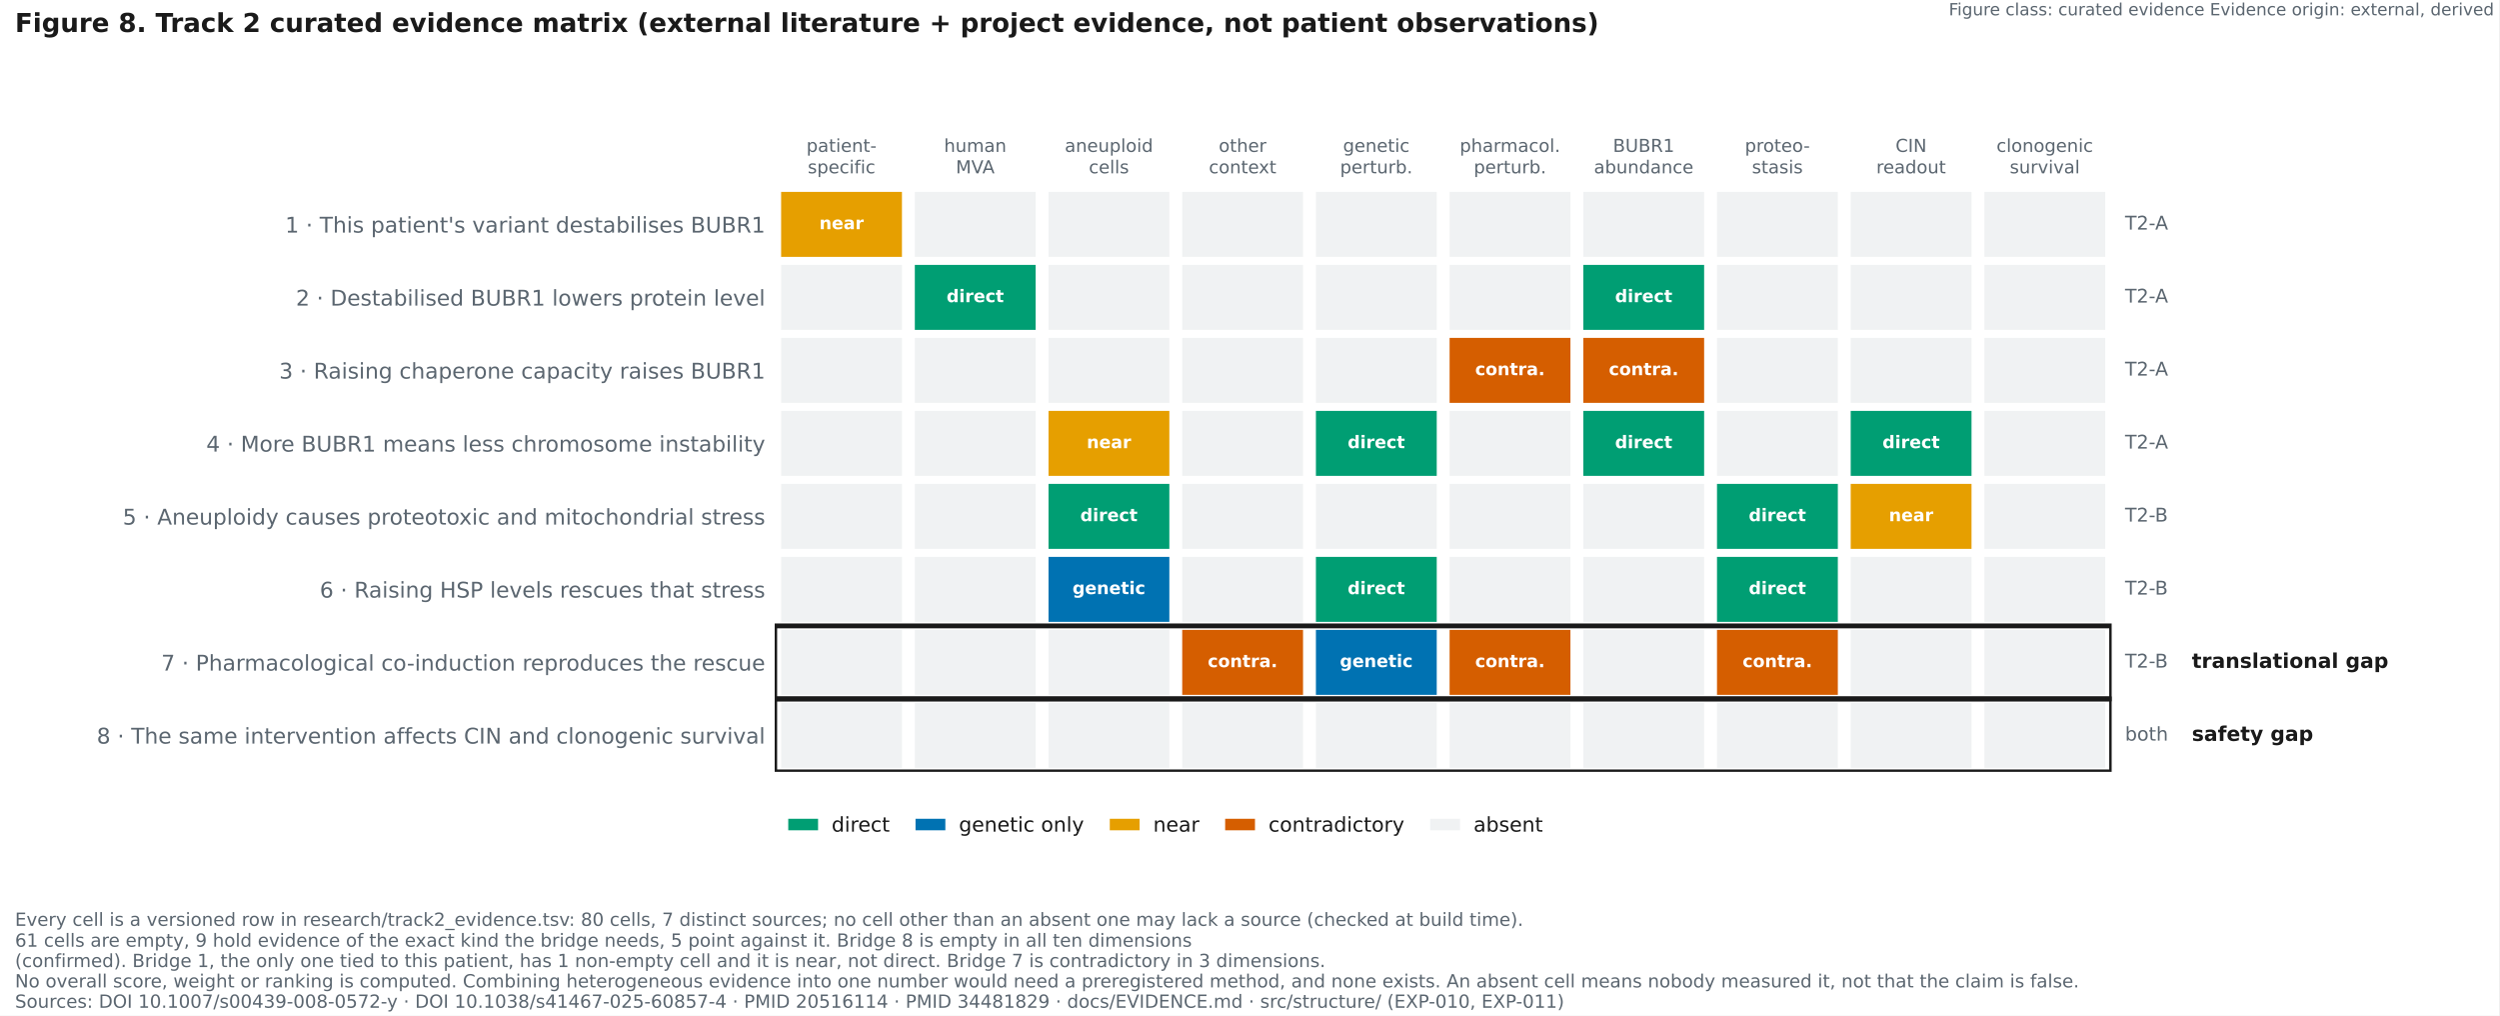
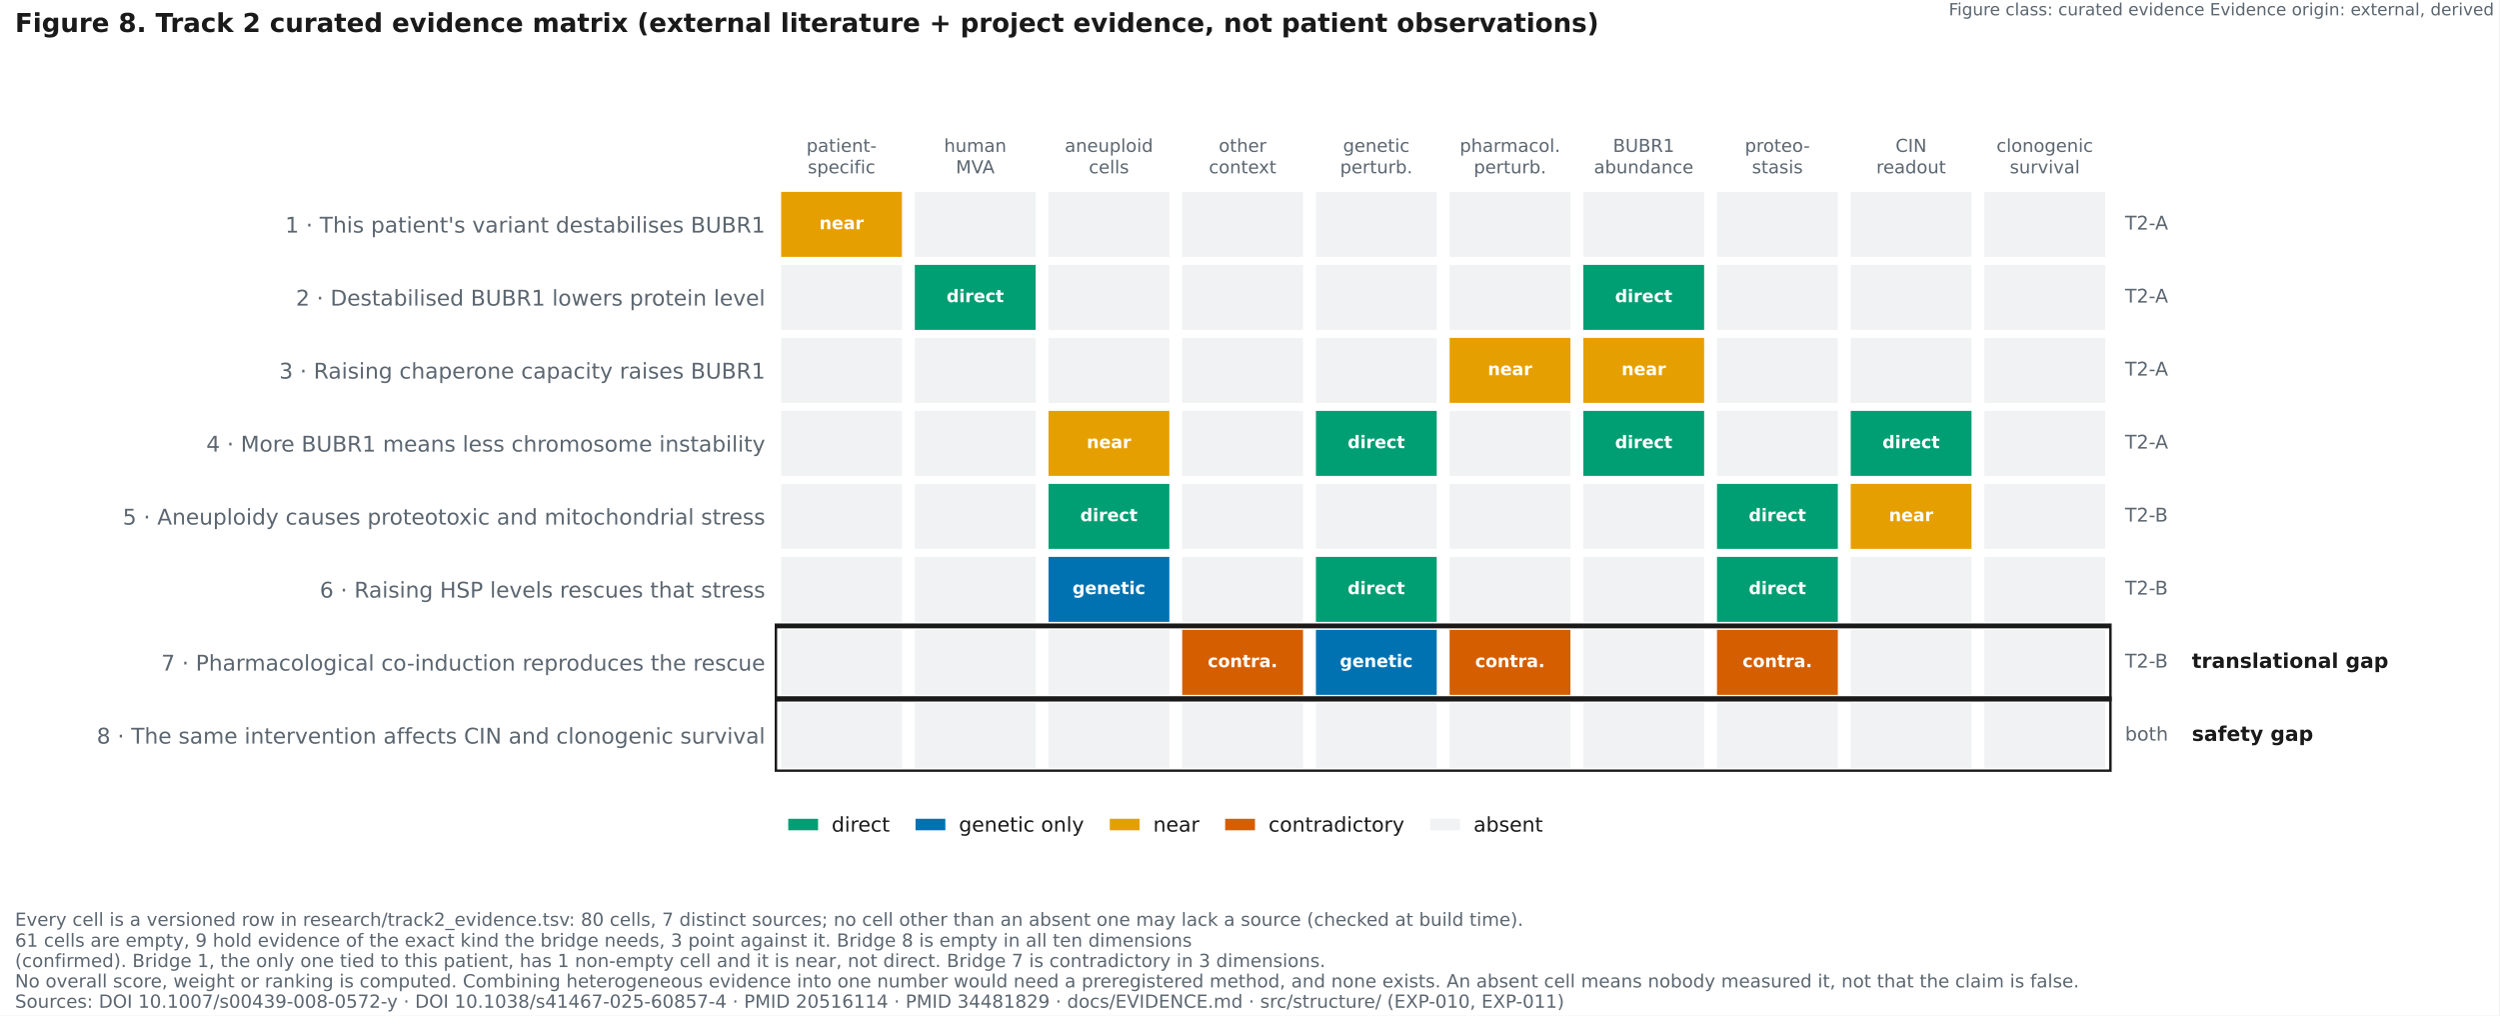
<svg xmlns="http://www.w3.org/2000/svg" width="921.6pt" height="374.4pt" viewBox="0 0 921.6 374.4" version="1.1">
  <defs>
    <style type="text/css">*{stroke-linejoin: round; stroke-linecap: butt}</style>
  </defs>
  <g id="figure_1">
    <g id="patch_1">
      <path d="M 0 374.4 L 921.6 374.4 L 921.6 0 L 0 0 z " style="fill: #ffffff" />
    </g>
    <g id="axes_1">
      <g id="patch_2">
        <path d="M 285.696 284.544 L 778.752 284.544 L 778.752 69.264 L 285.696 69.264 z " style="fill: #ffffff" />
      </g>
      <g id="matplotlib.axis_1">
        <g id="xtick_1">
          <g id="line2d_1" />
          <g id="text_1">
            <text style="fill: #5b6670; font: 6.6px 'DejaVu Sans', 'Arial', 'Helvetica', sans-serif" transform="translate(297.4149 55.99935)">patient-</text>
            <text style="fill: #5b6670; font: 6.6px 'DejaVu Sans', 'Arial', 'Helvetica', sans-serif" transform="translate(297.88 63.89141)">specific</text>
          </g>
        </g>
        <g id="xtick_2">
          <g id="line2d_2" />
          <g id="text_2">
            <text style="fill: #5b6670; font: 6.6px 'DejaVu Sans', 'Arial', 'Helvetica', sans-serif" transform="translate(348.1436 55.99935)">human</text>
            <text style="fill: #5b6670; font: 6.6px 'DejaVu Sans', 'Arial', 'Helvetica', sans-serif" transform="translate(352.5027 63.89141)">MVA</text>
          </g>
        </g>
        <g id="xtick_3">
          <g id="line2d_3" />
          <g id="text_3">
            <text style="fill: #5b6670; font: 6.6px 'DejaVu Sans', 'Arial', 'Helvetica', sans-serif" transform="translate(392.6817 55.99935)">aneuploid</text>
            <text style="fill: #5b6670; font: 6.6px 'DejaVu Sans', 'Arial', 'Helvetica', sans-serif" transform="translate(401.5623 63.89141)">cells</text>
          </g>
        </g>
        <g id="xtick_4">
          <g id="line2d_4" />
          <g id="text_4">
            <text style="fill: #5b6670; font: 6.6px 'DejaVu Sans', 'Arial', 'Helvetica', sans-serif" transform="translate(449.4742 55.99935)">other</text>
            <text style="fill: #5b6670; font: 6.6px 'DejaVu Sans', 'Arial', 'Helvetica', sans-serif" transform="translate(445.8272 63.89141)">context</text>
          </g>
        </g>
        <g id="xtick_5">
          <g id="line2d_5" />
          <g id="text_5">
            <text style="fill: #5b6670; font: 6.6px 'DejaVu Sans', 'Arial', 'Helvetica', sans-serif" transform="translate(495.2988 55.99935)">genetic</text>
            <text style="fill: #5b6670; font: 6.6px 'DejaVu Sans', 'Arial', 'Helvetica', sans-serif" transform="translate(494.2036 63.89141)">perturb.</text>
          </g>
        </g>
        <g id="xtick_6">
          <g id="line2d_6" />
          <g id="text_6">
            <text style="fill: #5b6670; font: 6.6px 'DejaVu Sans', 'Arial', 'Helvetica', sans-serif" transform="translate(538.3334 55.99935)">pharmacol.</text>
            <text style="fill: #5b6670; font: 6.6px 'DejaVu Sans', 'Arial', 'Helvetica', sans-serif" transform="translate(543.5092 63.89141)">perturb.</text>
          </g>
        </g>
        <g id="xtick_7">
          <g id="line2d_7" />
          <g id="text_7">
            <text style="fill: #5b6670; font: 6.6px 'DejaVu Sans', 'Arial', 'Helvetica', sans-serif" transform="translate(594.8464 55.99935)">BUBR1</text>
            <text style="fill: #5b6670; font: 6.6px 'DejaVu Sans', 'Arial', 'Helvetica', sans-serif" transform="translate(587.8287 63.89141)">abundance</text>
          </g>
        </g>
        <g id="xtick_8">
          <g id="line2d_8" />
          <g id="text_8">
            <text style="fill: #5b6670; font: 6.6px 'DejaVu Sans', 'Arial', 'Helvetica', sans-serif" transform="translate(643.4956 55.99935)">proteo-</text>
            <text style="fill: #5b6670; font: 6.6px 'DejaVu Sans', 'Arial', 'Helvetica', sans-serif" transform="translate(646.098 63.89141)">stasis</text>
          </g>
        </g>
        <g id="xtick_9">
          <g id="line2d_9" />
          <g id="text_9">
            <text style="fill: #5b6670; font: 6.6px 'DejaVu Sans', 'Arial', 'Helvetica', sans-serif" transform="translate(699.047 55.99935)">CIN</text>
            <text style="fill: #5b6670; font: 6.6px 'DejaVu Sans', 'Arial', 'Helvetica', sans-serif" transform="translate(691.9592 63.89141)">readout</text>
          </g>
        </g>
        <g id="xtick_10">
          <g id="line2d_10" />
          <g id="text_10">
            <text style="fill: #5b6670; font: 6.6px 'DejaVu Sans', 'Arial', 'Helvetica', sans-serif" transform="translate(736.29 55.99935)">clonogenic</text>
            <text style="fill: #5b6670; font: 6.6px 'DejaVu Sans', 'Arial', 'Helvetica', sans-serif" transform="translate(741.1699 63.89141)">survival</text>
          </g>
        </g>
      </g>
      <g id="matplotlib.axis_2">
        <g id="ytick_1">
          <g id="line2d_11" />
          <g id="text_11">
            <text style="fill: #5b6670; font: 8px 'DejaVu Sans', 'Arial', 'Helvetica', sans-serif; text-anchor: end" x="282.196" y="85.758" transform="rotate(-0 282.196 85.75838)">1  ·  This patient's variant destabilises BUBR1</text>
          </g>
        </g>
        <g id="ytick_2">
          <g id="line2d_12" />
          <g id="text_12">
            <text style="fill: #5b6670; font: 8px 'DejaVu Sans', 'Arial', 'Helvetica', sans-serif; text-anchor: end" x="282.196" y="112.668" transform="rotate(-0 282.196 112.6684)">2  ·  Destabilised BUBR1 lowers protein level</text>
          </g>
        </g>
        <g id="ytick_3">
          <g id="line2d_13" />
          <g id="text_13">
            <text style="fill: #5b6670; font: 8px 'DejaVu Sans', 'Arial', 'Helvetica', sans-serif; text-anchor: end" x="282.196" y="139.578" transform="rotate(-0 282.196 139.5784)">3  ·  Raising chaperone capacity raises BUBR1</text>
          </g>
        </g>
        <g id="ytick_4">
          <g id="line2d_14" />
          <g id="text_14">
            <text style="fill: #5b6670; font: 8px 'DejaVu Sans', 'Arial', 'Helvetica', sans-serif; text-anchor: end" x="282.196" y="166.488" transform="rotate(-0 282.196 166.4884)">4  ·  More BUBR1 means less chromosome instability</text>
          </g>
        </g>
        <g id="ytick_5">
          <g id="line2d_15" />
          <g id="text_15">
            <text style="fill: #5b6670; font: 8px 'DejaVu Sans', 'Arial', 'Helvetica', sans-serif; text-anchor: end" x="282.196" y="193.398" transform="rotate(-0 282.196 193.3984)">5  ·  Aneuploidy causes proteotoxic and mitochondrial stress</text>
          </g>
        </g>
        <g id="ytick_6">
          <g id="line2d_16" />
          <g id="text_16">
            <text style="fill: #5b6670; font: 8px 'DejaVu Sans', 'Arial', 'Helvetica', sans-serif; text-anchor: end" x="282.196" y="220.308" transform="rotate(-0 282.196 220.3084)">6  ·  Raising HSP levels rescues that stress</text>
          </g>
        </g>
        <g id="ytick_7">
          <g id="line2d_17" />
          <g id="text_17">
            <text style="fill: #5b6670; font: 8px 'DejaVu Sans', 'Arial', 'Helvetica', sans-serif; text-anchor: end" x="282.196" y="247.218" transform="rotate(-0 282.196 247.2184)">7  ·  Pharmacological co-induction reproduces the rescue</text>
          </g>
        </g>
        <g id="ytick_8">
          <g id="line2d_18" />
          <g id="text_18">
            <text style="fill: #5b6670; font: 8px 'DejaVu Sans', 'Arial', 'Helvetica', sans-serif; text-anchor: end" x="282.196" y="274.128" transform="rotate(-0 282.196 274.1284)">8  ·  The same intervention affects CIN and clonogenic survival</text>
          </g>
        </g>
      </g>
      <g id="patch_3">
        <path d="M 287.668 70.34 L 333.029 70.34 L 333.029 95.098 L 287.668 95.098 z " clip-path="url(#pec795d6437)" style="fill: #e69f00; stroke: #ffffff; stroke-width: 0.8; stroke-linejoin: miter" />
      </g>
      <g id="patch_4">
        <path d="M 336.974 70.34 L 382.335 70.34 L 382.335 95.098 L 336.974 95.098 z " clip-path="url(#pec795d6437)" style="fill: #f0f2f3; stroke: #ffffff; stroke-width: 0.8; stroke-linejoin: miter" />
      </g>
      <g id="patch_5">
        <path d="M 386.279 70.34 L 431.641 70.34 L 431.641 95.098 L 386.279 95.098 z " clip-path="url(#pec795d6437)" style="fill: #f0f2f3; stroke: #ffffff; stroke-width: 0.8; stroke-linejoin: miter" />
      </g>
      <g id="patch_6">
        <path d="M 435.585 70.34 L 480.946 70.34 L 480.946 95.098 L 435.585 95.098 z " clip-path="url(#pec795d6437)" style="fill: #f0f2f3; stroke: #ffffff; stroke-width: 0.8; stroke-linejoin: miter" />
      </g>
      <g id="patch_7">
        <path d="M 484.891 70.34 L 530.252 70.34 L 530.252 95.098 L 484.891 95.098 z " clip-path="url(#pec795d6437)" style="fill: #f0f2f3; stroke: #ffffff; stroke-width: 0.8; stroke-linejoin: miter" />
      </g>
      <g id="patch_8">
        <path d="M 534.196 70.34 L 579.557 70.34 L 579.557 95.098 L 534.196 95.098 z " clip-path="url(#pec795d6437)" style="fill: #f0f2f3; stroke: #ffffff; stroke-width: 0.8; stroke-linejoin: miter" />
      </g>
      <g id="patch_9">
        <path d="M 583.502 70.34 L 628.863 70.34 L 628.863 95.098 L 583.502 95.098 z " clip-path="url(#pec795d6437)" style="fill: #f0f2f3; stroke: #ffffff; stroke-width: 0.8; stroke-linejoin: miter" />
      </g>
      <g id="patch_10">
        <path d="M 632.807 70.34 L 678.169 70.34 L 678.169 95.098 L 632.807 95.098 z " clip-path="url(#pec795d6437)" style="fill: #f0f2f3; stroke: #ffffff; stroke-width: 0.8; stroke-linejoin: miter" />
      </g>
      <g id="patch_11">
        <path d="M 682.113 70.34 L 727.474 70.34 L 727.474 95.098 L 682.113 95.098 z " clip-path="url(#pec795d6437)" style="fill: #f0f2f3; stroke: #ffffff; stroke-width: 0.8; stroke-linejoin: miter" />
      </g>
      <g id="patch_12">
        <path d="M 731.419 70.34 L 776.78 70.34 L 776.78 95.098 L 731.419 95.098 z " clip-path="url(#pec795d6437)" style="fill: #f0f2f3; stroke: #ffffff; stroke-width: 0.8; stroke-linejoin: miter" />
      </g>
      <g id="patch_13">
        <path d="M 287.668 97.25 L 333.029 97.25 L 333.029 122.008 L 287.668 122.008 z " clip-path="url(#pec795d6437)" style="fill: #f0f2f3; stroke: #ffffff; stroke-width: 0.8; stroke-linejoin: miter" />
      </g>
      <g id="patch_14">
        <path d="M 336.974 97.25 L 382.335 97.25 L 382.335 122.008 L 336.974 122.008 z " clip-path="url(#pec795d6437)" style="fill: #009e73; stroke: #ffffff; stroke-width: 0.8; stroke-linejoin: miter" />
      </g>
      <g id="patch_15">
        <path d="M 386.279 97.25 L 431.641 97.25 L 431.641 122.008 L 386.279 122.008 z " clip-path="url(#pec795d6437)" style="fill: #f0f2f3; stroke: #ffffff; stroke-width: 0.8; stroke-linejoin: miter" />
      </g>
      <g id="patch_16">
        <path d="M 435.585 97.25 L 480.946 97.25 L 480.946 122.008 L 435.585 122.008 z " clip-path="url(#pec795d6437)" style="fill: #f0f2f3; stroke: #ffffff; stroke-width: 0.8; stroke-linejoin: miter" />
      </g>
      <g id="patch_17">
        <path d="M 484.891 97.25 L 530.252 97.25 L 530.252 122.008 L 484.891 122.008 z " clip-path="url(#pec795d6437)" style="fill: #f0f2f3; stroke: #ffffff; stroke-width: 0.8; stroke-linejoin: miter" />
      </g>
      <g id="patch_18">
        <path d="M 534.196 97.25 L 579.557 97.25 L 579.557 122.008 L 534.196 122.008 z " clip-path="url(#pec795d6437)" style="fill: #f0f2f3; stroke: #ffffff; stroke-width: 0.8; stroke-linejoin: miter" />
      </g>
      <g id="patch_19">
        <path d="M 583.502 97.25 L 628.863 97.25 L 628.863 122.008 L 583.502 122.008 z " clip-path="url(#pec795d6437)" style="fill: #009e73; stroke: #ffffff; stroke-width: 0.8; stroke-linejoin: miter" />
      </g>
      <g id="patch_20">
        <path d="M 632.807 97.25 L 678.169 97.25 L 678.169 122.008 L 632.807 122.008 z " clip-path="url(#pec795d6437)" style="fill: #f0f2f3; stroke: #ffffff; stroke-width: 0.8; stroke-linejoin: miter" />
      </g>
      <g id="patch_21">
        <path d="M 682.113 97.25 L 727.474 97.25 L 727.474 122.008 L 682.113 122.008 z " clip-path="url(#pec795d6437)" style="fill: #f0f2f3; stroke: #ffffff; stroke-width: 0.8; stroke-linejoin: miter" />
      </g>
      <g id="patch_22">
        <path d="M 731.419 97.25 L 776.78 97.25 L 776.78 122.008 L 731.419 122.008 z " clip-path="url(#pec795d6437)" style="fill: #f0f2f3; stroke: #ffffff; stroke-width: 0.8; stroke-linejoin: miter" />
      </g>
      <g id="patch_23">
        <path d="M 287.668 124.16 L 333.029 124.16 L 333.029 148.918 L 287.668 148.918 z " clip-path="url(#pec795d6437)" style="fill: #f0f2f3; stroke: #ffffff; stroke-width: 0.8; stroke-linejoin: miter" />
      </g>
      <g id="patch_24">
        <path d="M 336.974 124.16 L 382.335 124.16 L 382.335 148.918 L 336.974 148.918 z " clip-path="url(#pec795d6437)" style="fill: #f0f2f3; stroke: #ffffff; stroke-width: 0.8; stroke-linejoin: miter" />
      </g>
      <g id="patch_25">
        <path d="M 386.279 124.16 L 431.641 124.16 L 431.641 148.918 L 386.279 148.918 z " clip-path="url(#pec795d6437)" style="fill: #f0f2f3; stroke: #ffffff; stroke-width: 0.8; stroke-linejoin: miter" />
      </g>
      <g id="patch_26">
        <path d="M 435.585 124.16 L 480.946 124.16 L 480.946 148.918 L 435.585 148.918 z " clip-path="url(#pec795d6437)" style="fill: #f0f2f3; stroke: #ffffff; stroke-width: 0.8; stroke-linejoin: miter" />
      </g>
      <g id="patch_27">
        <path d="M 484.891 124.16 L 530.252 124.16 L 530.252 148.918 L 484.891 148.918 z " clip-path="url(#pec795d6437)" style="fill: #f0f2f3; stroke: #ffffff; stroke-width: 0.8; stroke-linejoin: miter" />
      </g>
      <g id="patch_28">
-         <path d="M 534.196 124.16 L 579.557 124.16 L 579.557 148.918 L 534.196 148.918 z " clip-path="url(#pec795d6437)" style="fill: #d55e00; stroke: #ffffff; stroke-width: 0.8; stroke-linejoin: miter" />
+         <path d="M 534.196 124.16 L 579.557 124.16 L 579.557 148.918 L 534.196 148.918 z " clip-path="url(#pec795d6437)" style="fill: #e69f00; stroke: #ffffff; stroke-width: 0.8; stroke-linejoin: miter" />
      </g>
      <g id="patch_29">
-         <path d="M 583.502 124.16 L 628.863 124.16 L 628.863 148.918 L 583.502 148.918 z " clip-path="url(#pec795d6437)" style="fill: #d55e00; stroke: #ffffff; stroke-width: 0.8; stroke-linejoin: miter" />
+         <path d="M 583.502 124.16 L 628.863 124.16 L 628.863 148.918 L 583.502 148.918 z " clip-path="url(#pec795d6437)" style="fill: #e69f00; stroke: #ffffff; stroke-width: 0.8; stroke-linejoin: miter" />
      </g>
      <g id="patch_30">
        <path d="M 632.807 124.16 L 678.169 124.16 L 678.169 148.918 L 632.807 148.918 z " clip-path="url(#pec795d6437)" style="fill: #f0f2f3; stroke: #ffffff; stroke-width: 0.8; stroke-linejoin: miter" />
      </g>
      <g id="patch_31">
        <path d="M 682.113 124.16 L 727.474 124.16 L 727.474 148.918 L 682.113 148.918 z " clip-path="url(#pec795d6437)" style="fill: #f0f2f3; stroke: #ffffff; stroke-width: 0.8; stroke-linejoin: miter" />
      </g>
      <g id="patch_32">
        <path d="M 731.419 124.16 L 776.78 124.16 L 776.78 148.918 L 731.419 148.918 z " clip-path="url(#pec795d6437)" style="fill: #f0f2f3; stroke: #ffffff; stroke-width: 0.8; stroke-linejoin: miter" />
      </g>
      <g id="patch_33">
        <path d="M 287.668 151.07 L 333.029 151.07 L 333.029 175.828 L 287.668 175.828 z " clip-path="url(#pec795d6437)" style="fill: #f0f2f3; stroke: #ffffff; stroke-width: 0.8; stroke-linejoin: miter" />
      </g>
      <g id="patch_34">
        <path d="M 336.974 151.07 L 382.335 151.07 L 382.335 175.828 L 336.974 175.828 z " clip-path="url(#pec795d6437)" style="fill: #f0f2f3; stroke: #ffffff; stroke-width: 0.8; stroke-linejoin: miter" />
      </g>
      <g id="patch_35">
        <path d="M 386.279 151.07 L 431.641 151.07 L 431.641 175.828 L 386.279 175.828 z " clip-path="url(#pec795d6437)" style="fill: #e69f00; stroke: #ffffff; stroke-width: 0.8; stroke-linejoin: miter" />
      </g>
      <g id="patch_36">
        <path d="M 435.585 151.07 L 480.946 151.07 L 480.946 175.828 L 435.585 175.828 z " clip-path="url(#pec795d6437)" style="fill: #f0f2f3; stroke: #ffffff; stroke-width: 0.8; stroke-linejoin: miter" />
      </g>
      <g id="patch_37">
        <path d="M 484.891 151.07 L 530.252 151.07 L 530.252 175.828 L 484.891 175.828 z " clip-path="url(#pec795d6437)" style="fill: #009e73; stroke: #ffffff; stroke-width: 0.8; stroke-linejoin: miter" />
      </g>
      <g id="patch_38">
        <path d="M 534.196 151.07 L 579.557 151.07 L 579.557 175.828 L 534.196 175.828 z " clip-path="url(#pec795d6437)" style="fill: #f0f2f3; stroke: #ffffff; stroke-width: 0.8; stroke-linejoin: miter" />
      </g>
      <g id="patch_39">
        <path d="M 583.502 151.07 L 628.863 151.07 L 628.863 175.828 L 583.502 175.828 z " clip-path="url(#pec795d6437)" style="fill: #009e73; stroke: #ffffff; stroke-width: 0.8; stroke-linejoin: miter" />
      </g>
      <g id="patch_40">
        <path d="M 632.807 151.07 L 678.169 151.07 L 678.169 175.828 L 632.807 175.828 z " clip-path="url(#pec795d6437)" style="fill: #f0f2f3; stroke: #ffffff; stroke-width: 0.8; stroke-linejoin: miter" />
      </g>
      <g id="patch_41">
        <path d="M 682.113 151.07 L 727.474 151.07 L 727.474 175.828 L 682.113 175.828 z " clip-path="url(#pec795d6437)" style="fill: #009e73; stroke: #ffffff; stroke-width: 0.8; stroke-linejoin: miter" />
      </g>
      <g id="patch_42">
        <path d="M 731.419 151.07 L 776.78 151.07 L 776.78 175.828 L 731.419 175.828 z " clip-path="url(#pec795d6437)" style="fill: #f0f2f3; stroke: #ffffff; stroke-width: 0.8; stroke-linejoin: miter" />
      </g>
      <g id="patch_43">
        <path d="M 287.668 177.98 L 333.029 177.98 L 333.029 202.738 L 287.668 202.738 z " clip-path="url(#pec795d6437)" style="fill: #f0f2f3; stroke: #ffffff; stroke-width: 0.8; stroke-linejoin: miter" />
      </g>
      <g id="patch_44">
        <path d="M 336.974 177.98 L 382.335 177.98 L 382.335 202.738 L 336.974 202.738 z " clip-path="url(#pec795d6437)" style="fill: #f0f2f3; stroke: #ffffff; stroke-width: 0.8; stroke-linejoin: miter" />
      </g>
      <g id="patch_45">
        <path d="M 386.279 177.98 L 431.641 177.98 L 431.641 202.738 L 386.279 202.738 z " clip-path="url(#pec795d6437)" style="fill: #009e73; stroke: #ffffff; stroke-width: 0.8; stroke-linejoin: miter" />
      </g>
      <g id="patch_46">
        <path d="M 435.585 177.98 L 480.946 177.98 L 480.946 202.738 L 435.585 202.738 z " clip-path="url(#pec795d6437)" style="fill: #f0f2f3; stroke: #ffffff; stroke-width: 0.8; stroke-linejoin: miter" />
      </g>
      <g id="patch_47">
        <path d="M 484.891 177.98 L 530.252 177.98 L 530.252 202.738 L 484.891 202.738 z " clip-path="url(#pec795d6437)" style="fill: #f0f2f3; stroke: #ffffff; stroke-width: 0.8; stroke-linejoin: miter" />
      </g>
      <g id="patch_48">
        <path d="M 534.196 177.98 L 579.557 177.98 L 579.557 202.738 L 534.196 202.738 z " clip-path="url(#pec795d6437)" style="fill: #f0f2f3; stroke: #ffffff; stroke-width: 0.8; stroke-linejoin: miter" />
      </g>
      <g id="patch_49">
        <path d="M 583.502 177.98 L 628.863 177.98 L 628.863 202.738 L 583.502 202.738 z " clip-path="url(#pec795d6437)" style="fill: #f0f2f3; stroke: #ffffff; stroke-width: 0.8; stroke-linejoin: miter" />
      </g>
      <g id="patch_50">
        <path d="M 632.807 177.98 L 678.169 177.98 L 678.169 202.738 L 632.807 202.738 z " clip-path="url(#pec795d6437)" style="fill: #009e73; stroke: #ffffff; stroke-width: 0.8; stroke-linejoin: miter" />
      </g>
      <g id="patch_51">
        <path d="M 682.113 177.98 L 727.474 177.98 L 727.474 202.738 L 682.113 202.738 z " clip-path="url(#pec795d6437)" style="fill: #e69f00; stroke: #ffffff; stroke-width: 0.8; stroke-linejoin: miter" />
      </g>
      <g id="patch_52">
        <path d="M 731.419 177.98 L 776.78 177.98 L 776.78 202.738 L 731.419 202.738 z " clip-path="url(#pec795d6437)" style="fill: #f0f2f3; stroke: #ffffff; stroke-width: 0.8; stroke-linejoin: miter" />
      </g>
      <g id="patch_53">
        <path d="M 287.668 204.89 L 333.029 204.89 L 333.029 229.648 L 287.668 229.648 z " clip-path="url(#pec795d6437)" style="fill: #f0f2f3; stroke: #ffffff; stroke-width: 0.8; stroke-linejoin: miter" />
      </g>
      <g id="patch_54">
        <path d="M 336.974 204.89 L 382.335 204.89 L 382.335 229.648 L 336.974 229.648 z " clip-path="url(#pec795d6437)" style="fill: #f0f2f3; stroke: #ffffff; stroke-width: 0.8; stroke-linejoin: miter" />
      </g>
      <g id="patch_55">
        <path d="M 386.279 204.89 L 431.641 204.89 L 431.641 229.648 L 386.279 229.648 z " clip-path="url(#pec795d6437)" style="fill: #0072b2; stroke: #ffffff; stroke-width: 0.8; stroke-linejoin: miter" />
      </g>
      <g id="patch_56">
        <path d="M 435.585 204.89 L 480.946 204.89 L 480.946 229.648 L 435.585 229.648 z " clip-path="url(#pec795d6437)" style="fill: #f0f2f3; stroke: #ffffff; stroke-width: 0.8; stroke-linejoin: miter" />
      </g>
      <g id="patch_57">
        <path d="M 484.891 204.89 L 530.252 204.89 L 530.252 229.648 L 484.891 229.648 z " clip-path="url(#pec795d6437)" style="fill: #009e73; stroke: #ffffff; stroke-width: 0.8; stroke-linejoin: miter" />
      </g>
      <g id="patch_58">
        <path d="M 534.196 204.89 L 579.557 204.89 L 579.557 229.648 L 534.196 229.648 z " clip-path="url(#pec795d6437)" style="fill: #f0f2f3; stroke: #ffffff; stroke-width: 0.8; stroke-linejoin: miter" />
      </g>
      <g id="patch_59">
        <path d="M 583.502 204.89 L 628.863 204.89 L 628.863 229.648 L 583.502 229.648 z " clip-path="url(#pec795d6437)" style="fill: #f0f2f3; stroke: #ffffff; stroke-width: 0.8; stroke-linejoin: miter" />
      </g>
      <g id="patch_60">
        <path d="M 632.807 204.89 L 678.169 204.89 L 678.169 229.648 L 632.807 229.648 z " clip-path="url(#pec795d6437)" style="fill: #009e73; stroke: #ffffff; stroke-width: 0.8; stroke-linejoin: miter" />
      </g>
      <g id="patch_61">
        <path d="M 682.113 204.89 L 727.474 204.89 L 727.474 229.648 L 682.113 229.648 z " clip-path="url(#pec795d6437)" style="fill: #f0f2f3; stroke: #ffffff; stroke-width: 0.8; stroke-linejoin: miter" />
      </g>
      <g id="patch_62">
        <path d="M 731.419 204.89 L 776.78 204.89 L 776.78 229.648 L 731.419 229.648 z " clip-path="url(#pec795d6437)" style="fill: #f0f2f3; stroke: #ffffff; stroke-width: 0.8; stroke-linejoin: miter" />
      </g>
      <g id="patch_63">
        <path d="M 287.668 231.8 L 333.029 231.8 L 333.029 256.558 L 287.668 256.558 z " clip-path="url(#pec795d6437)" style="fill: #f0f2f3; stroke: #ffffff; stroke-width: 0.8; stroke-linejoin: miter" />
      </g>
      <g id="patch_64">
        <path d="M 336.974 231.8 L 382.335 231.8 L 382.335 256.558 L 336.974 256.558 z " clip-path="url(#pec795d6437)" style="fill: #f0f2f3; stroke: #ffffff; stroke-width: 0.8; stroke-linejoin: miter" />
      </g>
      <g id="patch_65">
        <path d="M 386.279 231.8 L 431.641 231.8 L 431.641 256.558 L 386.279 256.558 z " clip-path="url(#pec795d6437)" style="fill: #f0f2f3; stroke: #ffffff; stroke-width: 0.8; stroke-linejoin: miter" />
      </g>
      <g id="patch_66">
        <path d="M 435.585 231.8 L 480.946 231.8 L 480.946 256.558 L 435.585 256.558 z " clip-path="url(#pec795d6437)" style="fill: #d55e00; stroke: #ffffff; stroke-width: 0.8; stroke-linejoin: miter" />
      </g>
      <g id="patch_67">
        <path d="M 484.891 231.8 L 530.252 231.8 L 530.252 256.558 L 484.891 256.558 z " clip-path="url(#pec795d6437)" style="fill: #0072b2; stroke: #ffffff; stroke-width: 0.8; stroke-linejoin: miter" />
      </g>
      <g id="patch_68">
        <path d="M 534.196 231.8 L 579.557 231.8 L 579.557 256.558 L 534.196 256.558 z " clip-path="url(#pec795d6437)" style="fill: #d55e00; stroke: #ffffff; stroke-width: 0.8; stroke-linejoin: miter" />
      </g>
      <g id="patch_69">
        <path d="M 583.502 231.8 L 628.863 231.8 L 628.863 256.558 L 583.502 256.558 z " clip-path="url(#pec795d6437)" style="fill: #f0f2f3; stroke: #ffffff; stroke-width: 0.8; stroke-linejoin: miter" />
      </g>
      <g id="patch_70">
        <path d="M 632.807 231.8 L 678.169 231.8 L 678.169 256.558 L 632.807 256.558 z " clip-path="url(#pec795d6437)" style="fill: #d55e00; stroke: #ffffff; stroke-width: 0.8; stroke-linejoin: miter" />
      </g>
      <g id="patch_71">
        <path d="M 682.113 231.8 L 727.474 231.8 L 727.474 256.558 L 682.113 256.558 z " clip-path="url(#pec795d6437)" style="fill: #f0f2f3; stroke: #ffffff; stroke-width: 0.8; stroke-linejoin: miter" />
      </g>
      <g id="patch_72">
        <path d="M 731.419 231.8 L 776.78 231.8 L 776.78 256.558 L 731.419 256.558 z " clip-path="url(#pec795d6437)" style="fill: #f0f2f3; stroke: #ffffff; stroke-width: 0.8; stroke-linejoin: miter" />
      </g>
      <g id="patch_73">
        <path d="M 287.668 258.71 L 333.029 258.71 L 333.029 283.468 L 287.668 283.468 z " clip-path="url(#pec795d6437)" style="fill: #f0f2f3; stroke: #ffffff; stroke-width: 0.8; stroke-linejoin: miter" />
      </g>
      <g id="patch_74">
        <path d="M 336.974 258.71 L 382.335 258.71 L 382.335 283.468 L 336.974 283.468 z " clip-path="url(#pec795d6437)" style="fill: #f0f2f3; stroke: #ffffff; stroke-width: 0.8; stroke-linejoin: miter" />
      </g>
      <g id="patch_75">
        <path d="M 386.279 258.71 L 431.641 258.71 L 431.641 283.468 L 386.279 283.468 z " clip-path="url(#pec795d6437)" style="fill: #f0f2f3; stroke: #ffffff; stroke-width: 0.8; stroke-linejoin: miter" />
      </g>
      <g id="patch_76">
        <path d="M 435.585 258.71 L 480.946 258.71 L 480.946 283.468 L 435.585 283.468 z " clip-path="url(#pec795d6437)" style="fill: #f0f2f3; stroke: #ffffff; stroke-width: 0.8; stroke-linejoin: miter" />
      </g>
      <g id="patch_77">
        <path d="M 484.891 258.71 L 530.252 258.71 L 530.252 283.468 L 484.891 283.468 z " clip-path="url(#pec795d6437)" style="fill: #f0f2f3; stroke: #ffffff; stroke-width: 0.8; stroke-linejoin: miter" />
      </g>
      <g id="patch_78">
        <path d="M 534.196 258.71 L 579.557 258.71 L 579.557 283.468 L 534.196 283.468 z " clip-path="url(#pec795d6437)" style="fill: #f0f2f3; stroke: #ffffff; stroke-width: 0.8; stroke-linejoin: miter" />
      </g>
      <g id="patch_79">
        <path d="M 583.502 258.71 L 628.863 258.71 L 628.863 283.468 L 583.502 283.468 z " clip-path="url(#pec795d6437)" style="fill: #f0f2f3; stroke: #ffffff; stroke-width: 0.8; stroke-linejoin: miter" />
      </g>
      <g id="patch_80">
        <path d="M 632.807 258.71 L 678.169 258.71 L 678.169 283.468 L 632.807 283.468 z " clip-path="url(#pec795d6437)" style="fill: #f0f2f3; stroke: #ffffff; stroke-width: 0.8; stroke-linejoin: miter" />
      </g>
      <g id="patch_81">
        <path d="M 682.113 258.71 L 727.474 258.71 L 727.474 283.468 L 682.113 283.468 z " clip-path="url(#pec795d6437)" style="fill: #f0f2f3; stroke: #ffffff; stroke-width: 0.8; stroke-linejoin: miter" />
      </g>
      <g id="patch_82">
        <path d="M 731.419 258.71 L 776.78 258.71 L 776.78 283.468 L 731.419 283.468 z " clip-path="url(#pec795d6437)" style="fill: #f0f2f3; stroke: #ffffff; stroke-width: 0.8; stroke-linejoin: miter" />
      </g>
      <g id="text_19">
        <text style="fill: #ffffff; font: 700 6.4px 'DejaVu Sans', 'Arial', 'Helvetica', sans-serif; text-anchor: middle" x="310.349" y="84.485" transform="rotate(-0 310.3488 84.485)">near</text>
      </g>
      <g id="text_20">
        <text style="fill: #ffffff; font: 700 6.4px 'DejaVu Sans', 'Arial', 'Helvetica', sans-serif; text-anchor: middle" x="359.654" y="111.395" transform="rotate(-0 359.6544 111.395)">direct</text>
      </g>
      <g id="text_21">
        <text style="fill: #ffffff; font: 700 6.4px 'DejaVu Sans', 'Arial', 'Helvetica', sans-serif; text-anchor: middle" x="606.182" y="111.395" transform="rotate(-0 606.1824 111.395)">direct</text>
      </g>
      <g id="text_22">
-         <text style="fill: #ffffff; font: 700 6.4px 'DejaVu Sans', 'Arial', 'Helvetica', sans-serif; text-anchor: middle" x="556.877" y="138.305" transform="rotate(-0 556.8768 138.305)">contra.</text>
+         <text style="fill: #ffffff; font: 700 6.4px 'DejaVu Sans', 'Arial', 'Helvetica', sans-serif; text-anchor: middle" x="556.877" y="138.305" transform="rotate(-0 556.8768 138.305)">near</text>
      </g>
      <g id="text_23">
-         <text style="fill: #ffffff; font: 700 6.4px 'DejaVu Sans', 'Arial', 'Helvetica', sans-serif; text-anchor: middle" x="606.182" y="138.305" transform="rotate(-0 606.1824 138.305)">contra.</text>
+         <text style="fill: #ffffff; font: 700 6.4px 'DejaVu Sans', 'Arial', 'Helvetica', sans-serif; text-anchor: middle" x="606.182" y="138.305" transform="rotate(-0 606.1824 138.305)">near</text>
      </g>
      <g id="text_24">
        <text style="fill: #ffffff; font: 700 6.4px 'DejaVu Sans', 'Arial', 'Helvetica', sans-serif; text-anchor: middle" x="408.96" y="165.215" transform="rotate(-0 408.96 165.215)">near</text>
      </g>
      <g id="text_25">
        <text style="fill: #ffffff; font: 700 6.4px 'DejaVu Sans', 'Arial', 'Helvetica', sans-serif; text-anchor: middle" x="507.571" y="165.215" transform="rotate(-0 507.5712 165.215)">direct</text>
      </g>
      <g id="text_26">
        <text style="fill: #ffffff; font: 700 6.4px 'DejaVu Sans', 'Arial', 'Helvetica', sans-serif; text-anchor: middle" x="606.182" y="165.215" transform="rotate(-0 606.1824 165.215)">direct</text>
      </g>
      <g id="text_27">
        <text style="fill: #ffffff; font: 700 6.4px 'DejaVu Sans', 'Arial', 'Helvetica', sans-serif; text-anchor: middle" x="704.794" y="165.215" transform="rotate(-0 704.7936 165.215)">direct</text>
      </g>
      <g id="text_28">
        <text style="fill: #ffffff; font: 700 6.4px 'DejaVu Sans', 'Arial', 'Helvetica', sans-serif; text-anchor: middle" x="408.96" y="192.125" transform="rotate(-0 408.96 192.125)">direct</text>
      </g>
      <g id="text_29">
        <text style="fill: #ffffff; font: 700 6.4px 'DejaVu Sans', 'Arial', 'Helvetica', sans-serif; text-anchor: middle" x="655.488" y="192.125" transform="rotate(-0 655.488 192.125)">direct</text>
      </g>
      <g id="text_30">
        <text style="fill: #ffffff; font: 700 6.4px 'DejaVu Sans', 'Arial', 'Helvetica', sans-serif; text-anchor: middle" x="704.794" y="192.125" transform="rotate(-0 704.7936 192.125)">near</text>
      </g>
      <g id="text_31">
        <text style="fill: #ffffff; font: 700 6.4px 'DejaVu Sans', 'Arial', 'Helvetica', sans-serif; text-anchor: middle" x="408.96" y="219.01" transform="rotate(-0 408.96 219.01)">genetic</text>
      </g>
      <g id="text_32">
        <text style="fill: #ffffff; font: 700 6.4px 'DejaVu Sans', 'Arial', 'Helvetica', sans-serif; text-anchor: middle" x="507.571" y="219.035" transform="rotate(-0 507.5712 219.035)">direct</text>
      </g>
      <g id="text_33">
        <text style="fill: #ffffff; font: 700 6.4px 'DejaVu Sans', 'Arial', 'Helvetica', sans-serif; text-anchor: middle" x="655.488" y="219.035" transform="rotate(-0 655.488 219.035)">direct</text>
      </g>
      <g id="text_34">
        <text style="fill: #ffffff; font: 700 6.4px 'DejaVu Sans', 'Arial', 'Helvetica', sans-serif; text-anchor: middle" x="458.266" y="245.945" transform="rotate(-0 458.2656 245.945)">contra.</text>
      </g>
      <g id="text_35">
        <text style="fill: #ffffff; font: 700 6.4px 'DejaVu Sans', 'Arial', 'Helvetica', sans-serif; text-anchor: middle" x="507.571" y="245.92" transform="rotate(-0 507.5712 245.92)">genetic</text>
      </g>
      <g id="text_36">
        <text style="fill: #ffffff; font: 700 6.4px 'DejaVu Sans', 'Arial', 'Helvetica', sans-serif; text-anchor: middle" x="556.877" y="245.945" transform="rotate(-0 556.8768 245.945)">contra.</text>
      </g>
      <g id="text_37">
        <text style="fill: #ffffff; font: 700 6.4px 'DejaVu Sans', 'Arial', 'Helvetica', sans-serif; text-anchor: middle" x="655.488" y="245.945" transform="rotate(-0 655.488 245.945)">contra.</text>
      </g>
      <g id="text_38">
        <text style="fill: #5b6670; font: 7px 'DejaVu Sans', 'Arial', 'Helvetica', sans-serif; text-anchor: start" x="783.683" y="84.651" transform="rotate(-0 783.6826 84.65056)">T2-A</text>
      </g>
      <g id="text_39">
        <text style="fill: #5b6670; font: 7px 'DejaVu Sans', 'Arial', 'Helvetica', sans-serif; text-anchor: start" x="783.683" y="111.561" transform="rotate(-0 783.6826 111.5606)">T2-A</text>
      </g>
      <g id="text_40">
        <text style="fill: #5b6670; font: 7px 'DejaVu Sans', 'Arial', 'Helvetica', sans-serif; text-anchor: start" x="783.683" y="138.471" transform="rotate(-0 783.6826 138.4706)">T2-A</text>
      </g>
      <g id="text_41">
        <text style="fill: #5b6670; font: 7px 'DejaVu Sans', 'Arial', 'Helvetica', sans-serif; text-anchor: start" x="783.683" y="165.381" transform="rotate(-0 783.6826 165.3806)">T2-A</text>
      </g>
      <g id="text_42">
        <text style="fill: #5b6670; font: 7px 'DejaVu Sans', 'Arial', 'Helvetica', sans-serif; text-anchor: start" x="783.683" y="192.291" transform="rotate(-0 783.6826 192.2906)">T2-B</text>
      </g>
      <g id="text_43">
        <text style="fill: #5b6670; font: 7px 'DejaVu Sans', 'Arial', 'Helvetica', sans-serif; text-anchor: start" x="783.683" y="219.201" transform="rotate(-0 783.6826 219.2006)">T2-B</text>
      </g>
      <g id="text_44">
        <text style="fill: #5b6670; font: 7px 'DejaVu Sans', 'Arial', 'Helvetica', sans-serif; text-anchor: start" x="783.683" y="246.111" transform="rotate(-0 783.6826 246.1106)">T2-B</text>
      </g>
      <g id="text_45">
        <text style="fill: #1a1a1a; font: 700 7.5px 'DejaVu Sans', 'Arial', 'Helvetica', sans-serif; text-anchor: start" x="808.335" y="246.219" transform="rotate(-0 808.3354 246.2192)">translational gap</text>
      </g>
      <g id="text_46">
        <text style="fill: #5b6670; font: 7px 'DejaVu Sans', 'Arial', 'Helvetica', sans-serif; text-anchor: start" x="783.683" y="273.021" transform="rotate(-0 783.6826 273.0206)">both</text>
      </g>
      <g id="text_47">
        <text style="fill: #1a1a1a; font: 700 7.5px 'DejaVu Sans', 'Arial', 'Helvetica', sans-serif; text-anchor: start" x="808.335" y="273.129" transform="rotate(-0 808.3354 273.1292)">safety gap</text>
      </g>
      <g id="legend_1">
        <g id="patch_83">
          <path d="M 290.196 306.583 L 302.196 306.583 L 302.196 301.333 L 290.196 301.333 z " style="fill: #009e73; stroke: #ffffff; stroke-linejoin: miter" />
        </g>
        <g id="text_48">
          <text style="fill: #1a1a1a; font: 7.5px 'DejaVu Sans', 'Arial', 'Helvetica', sans-serif; text-anchor: start" x="306.696" y="306.583" transform="rotate(-0 306.696 306.5832)">direct</text>
        </g>
        <g id="patch_84">
          <path d="M 337.134 306.583 L 349.134 306.583 L 349.134 301.333 L 337.134 301.333 z " style="fill: #0072b2; stroke: #ffffff; stroke-linejoin: miter" />
        </g>
        <g id="text_49">
          <text style="fill: #1a1a1a; font: 7.5px 'DejaVu Sans', 'Arial', 'Helvetica', sans-serif; text-anchor: start" x="353.634" y="306.583" transform="rotate(-0 353.6343 306.5832)">genetic only</text>
        </g>
        <g id="patch_85">
          <path d="M 408.775 306.583 L 420.775 306.583 L 420.775 301.333 L 408.775 301.333 z " style="fill: #e69f00; stroke: #ffffff; stroke-linejoin: miter" />
        </g>
        <g id="text_50">
          <text style="fill: #1a1a1a; font: 7.5px 'DejaVu Sans', 'Arial', 'Helvetica', sans-serif; text-anchor: start" x="425.275" y="306.583" transform="rotate(-0 425.2745 306.5832)">near</text>
        </g>
        <g id="patch_86">
          <path d="M 451.322 306.583 L 463.322 306.583 L 463.322 301.333 L 451.322 301.333 z " style="fill: #d55e00; stroke: #ffffff; stroke-linejoin: miter" />
        </g>
        <g id="text_51">
          <text style="fill: #1a1a1a; font: 7.5px 'DejaVu Sans', 'Arial', 'Helvetica', sans-serif; text-anchor: start" x="467.822" y="306.583" transform="rotate(-0 467.8218 306.5832)">contradictory</text>
        </g>
        <g id="patch_87">
          <path d="M 526.928 306.583 L 538.928 306.583 L 538.928 301.333 L 526.928 301.333 z " style="fill: #f0f2f3; stroke: #ffffff; stroke-linejoin: miter" />
        </g>
        <g id="text_52">
          <text style="fill: #1a1a1a; font: 7.5px 'DejaVu Sans', 'Arial', 'Helvetica', sans-serif; text-anchor: start" x="543.428" y="306.583" transform="rotate(-0 543.4276 306.5832)">absent</text>
        </g>
      </g>
      <g id="patch_88">
        <path d="M 285.696 230.724 L 778.752 230.724 L 778.752 257.634 L 285.696 257.634 L 285.696 230.724 z " clip-path="url(#pec795d6437)" style="fill: none; stroke: #1a1a1a; stroke-width: 1.8; stroke-linejoin: miter" />
      </g>
      <g id="patch_89">
        <path d="M 285.696 257.634 L 778.752 257.634 L 778.752 284.544 L 285.696 284.544 L 285.696 257.634 z " clip-path="url(#pec795d6437)" style="fill: none; stroke: #1a1a1a; stroke-width: 1.8; stroke-linejoin: miter" />
      </g>
    </g>
    <g id="text_53">
      <text style="fill: #1a1a1a; font: 700 9.6px 'DejaVu Sans', 'Arial', 'Helvetica', sans-serif; text-anchor: start" x="5.53" y="11.787" transform="rotate(-0 5.5296 11.7873)">Figure 8. Track 2 curated evidence matrix (external literature + project evidence, not patient observations)</text>
    </g>
    <g id="text_54">
      <text style="fill: #5b6670; font: 6.7px 'DejaVu Sans', 'Arial', 'Helvetica', sans-serif" transform="translate(5.5296 341.3125)">Every cell is a versioned row in research/track2_evidence.tsv: 80 cells, 7 distinct sources; no cell other than an absent one may lack a source (checked at build time).</text>
-       <text style="fill: #5b6670; font: 6.7px 'DejaVu Sans', 'Arial', 'Helvetica', sans-serif" transform="translate(5.5296 349.0014)">61 cells are empty, 9 hold evidence of the exact kind the bridge needs, 5 point against it. Bridge 8 is empty in all ten dimensions</text>
+       <text style="fill: #5b6670; font: 6.7px 'DejaVu Sans', 'Arial', 'Helvetica', sans-serif" transform="translate(5.5296 349.0014)">61 cells are empty, 9 hold evidence of the exact kind the bridge needs, 3 point against it. Bridge 8 is empty in all ten dimensions</text>
      <text style="fill: #5b6670; font: 6.7px 'DejaVu Sans', 'Arial', 'Helvetica', sans-serif" transform="translate(5.5296 356.5039)">(confirmed). Bridge 1, the only one tied to this patient, has 1 non-empty cell and it is near, not direct. Bridge 7 is contradictory in 3 dimensions.</text>
      <text style="fill: #5b6670; font: 6.7px 'DejaVu Sans', 'Arial', 'Helvetica', sans-serif" transform="translate(5.5296 364.0065)">No overall score, weight or ranking is computed. Combining heterogeneous evidence into one number would need a preregistered method, and none exists. An absent cell means nobody measured it, not that the claim is false.</text>
      <text style="fill: #5b6670; font: 6.7px 'DejaVu Sans', 'Arial', 'Helvetica', sans-serif" transform="translate(5.5296 371.509)">Sources: DOI 10.1007/s00439-008-0572-y  ·  DOI 10.1038/s41467-025-60857-4  ·  PMID 20516114  ·  PMID 34481829  ·  docs/EVIDENCE.md  ·  src/structure/ (EXP-010, EXP-011)</text>
    </g>
    <g id="text_55">
      <text style="fill: #5b6670; font: 6.2px 'DejaVu Sans', 'Arial', 'Helvetica', sans-serif; text-anchor: end" x="919.757" y="5.647" transform="rotate(-0 919.7568 5.647031)">Figure class: curated evidence    Evidence origin: external, derived</text>
    </g>
  </g>
  <defs>
    <clipPath id="pec795d6437">
      <rect x="285.696" y="69.264" width="493.056" height="215.28" />
    </clipPath>
  </defs>
</svg>
